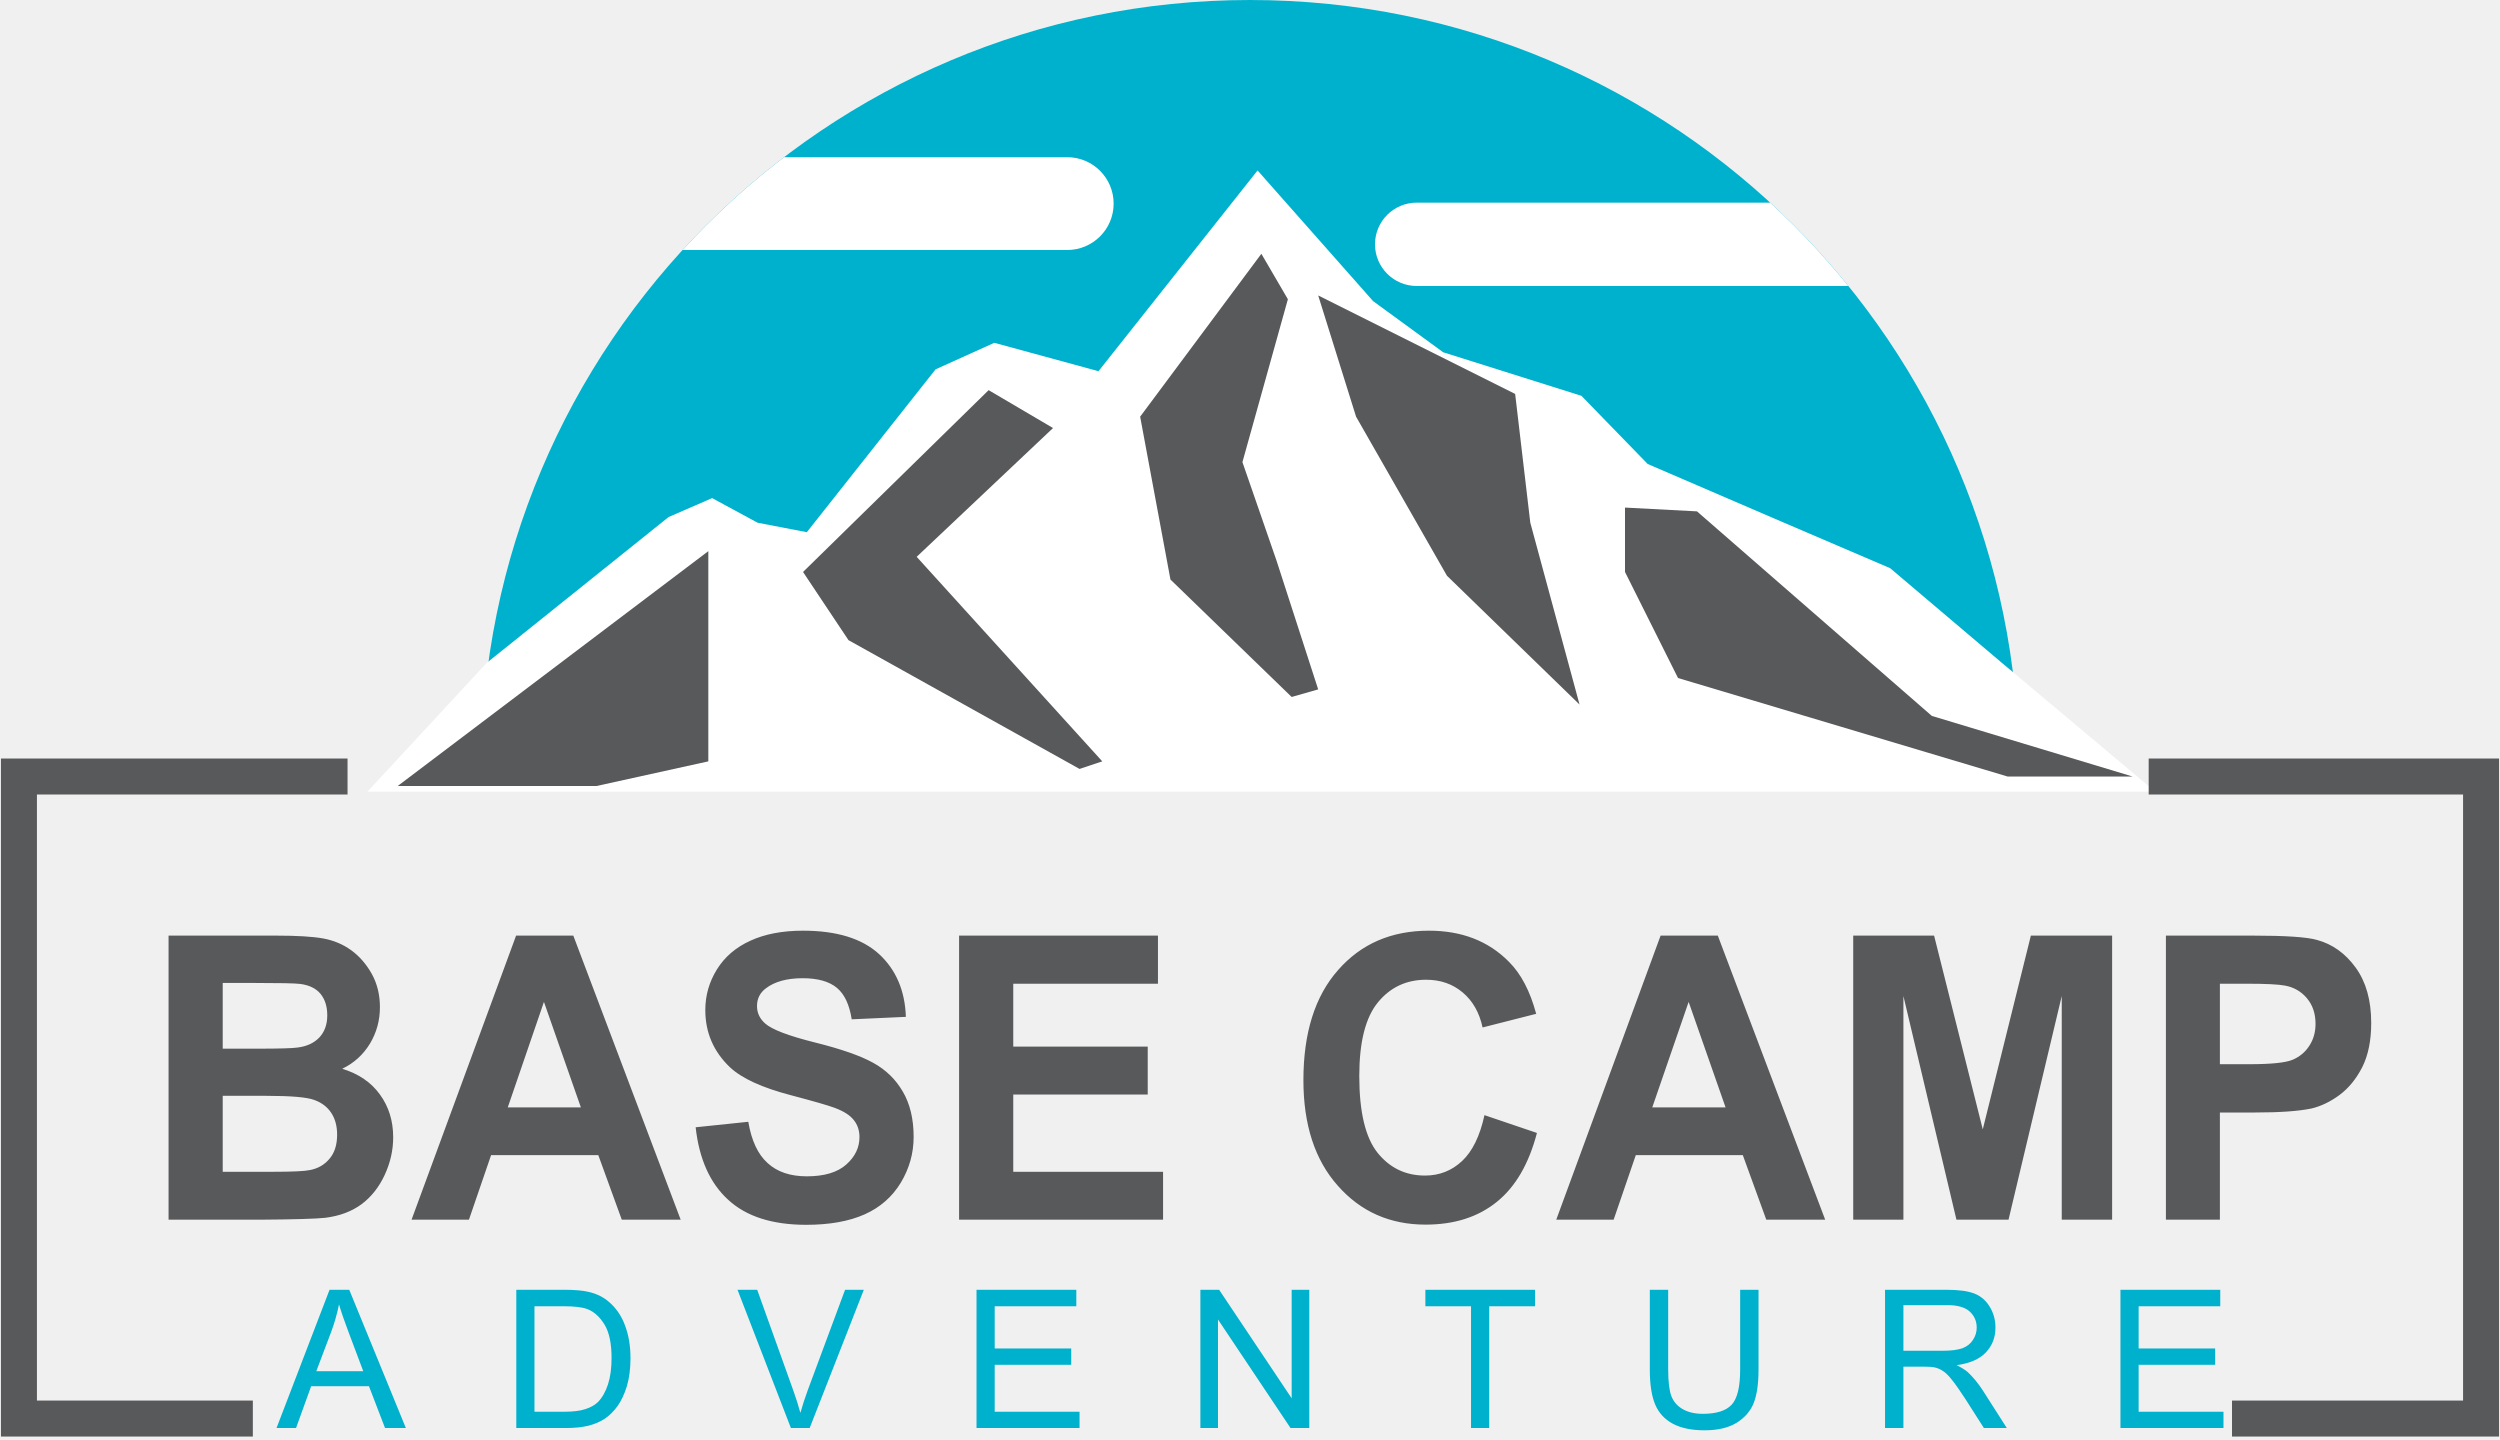
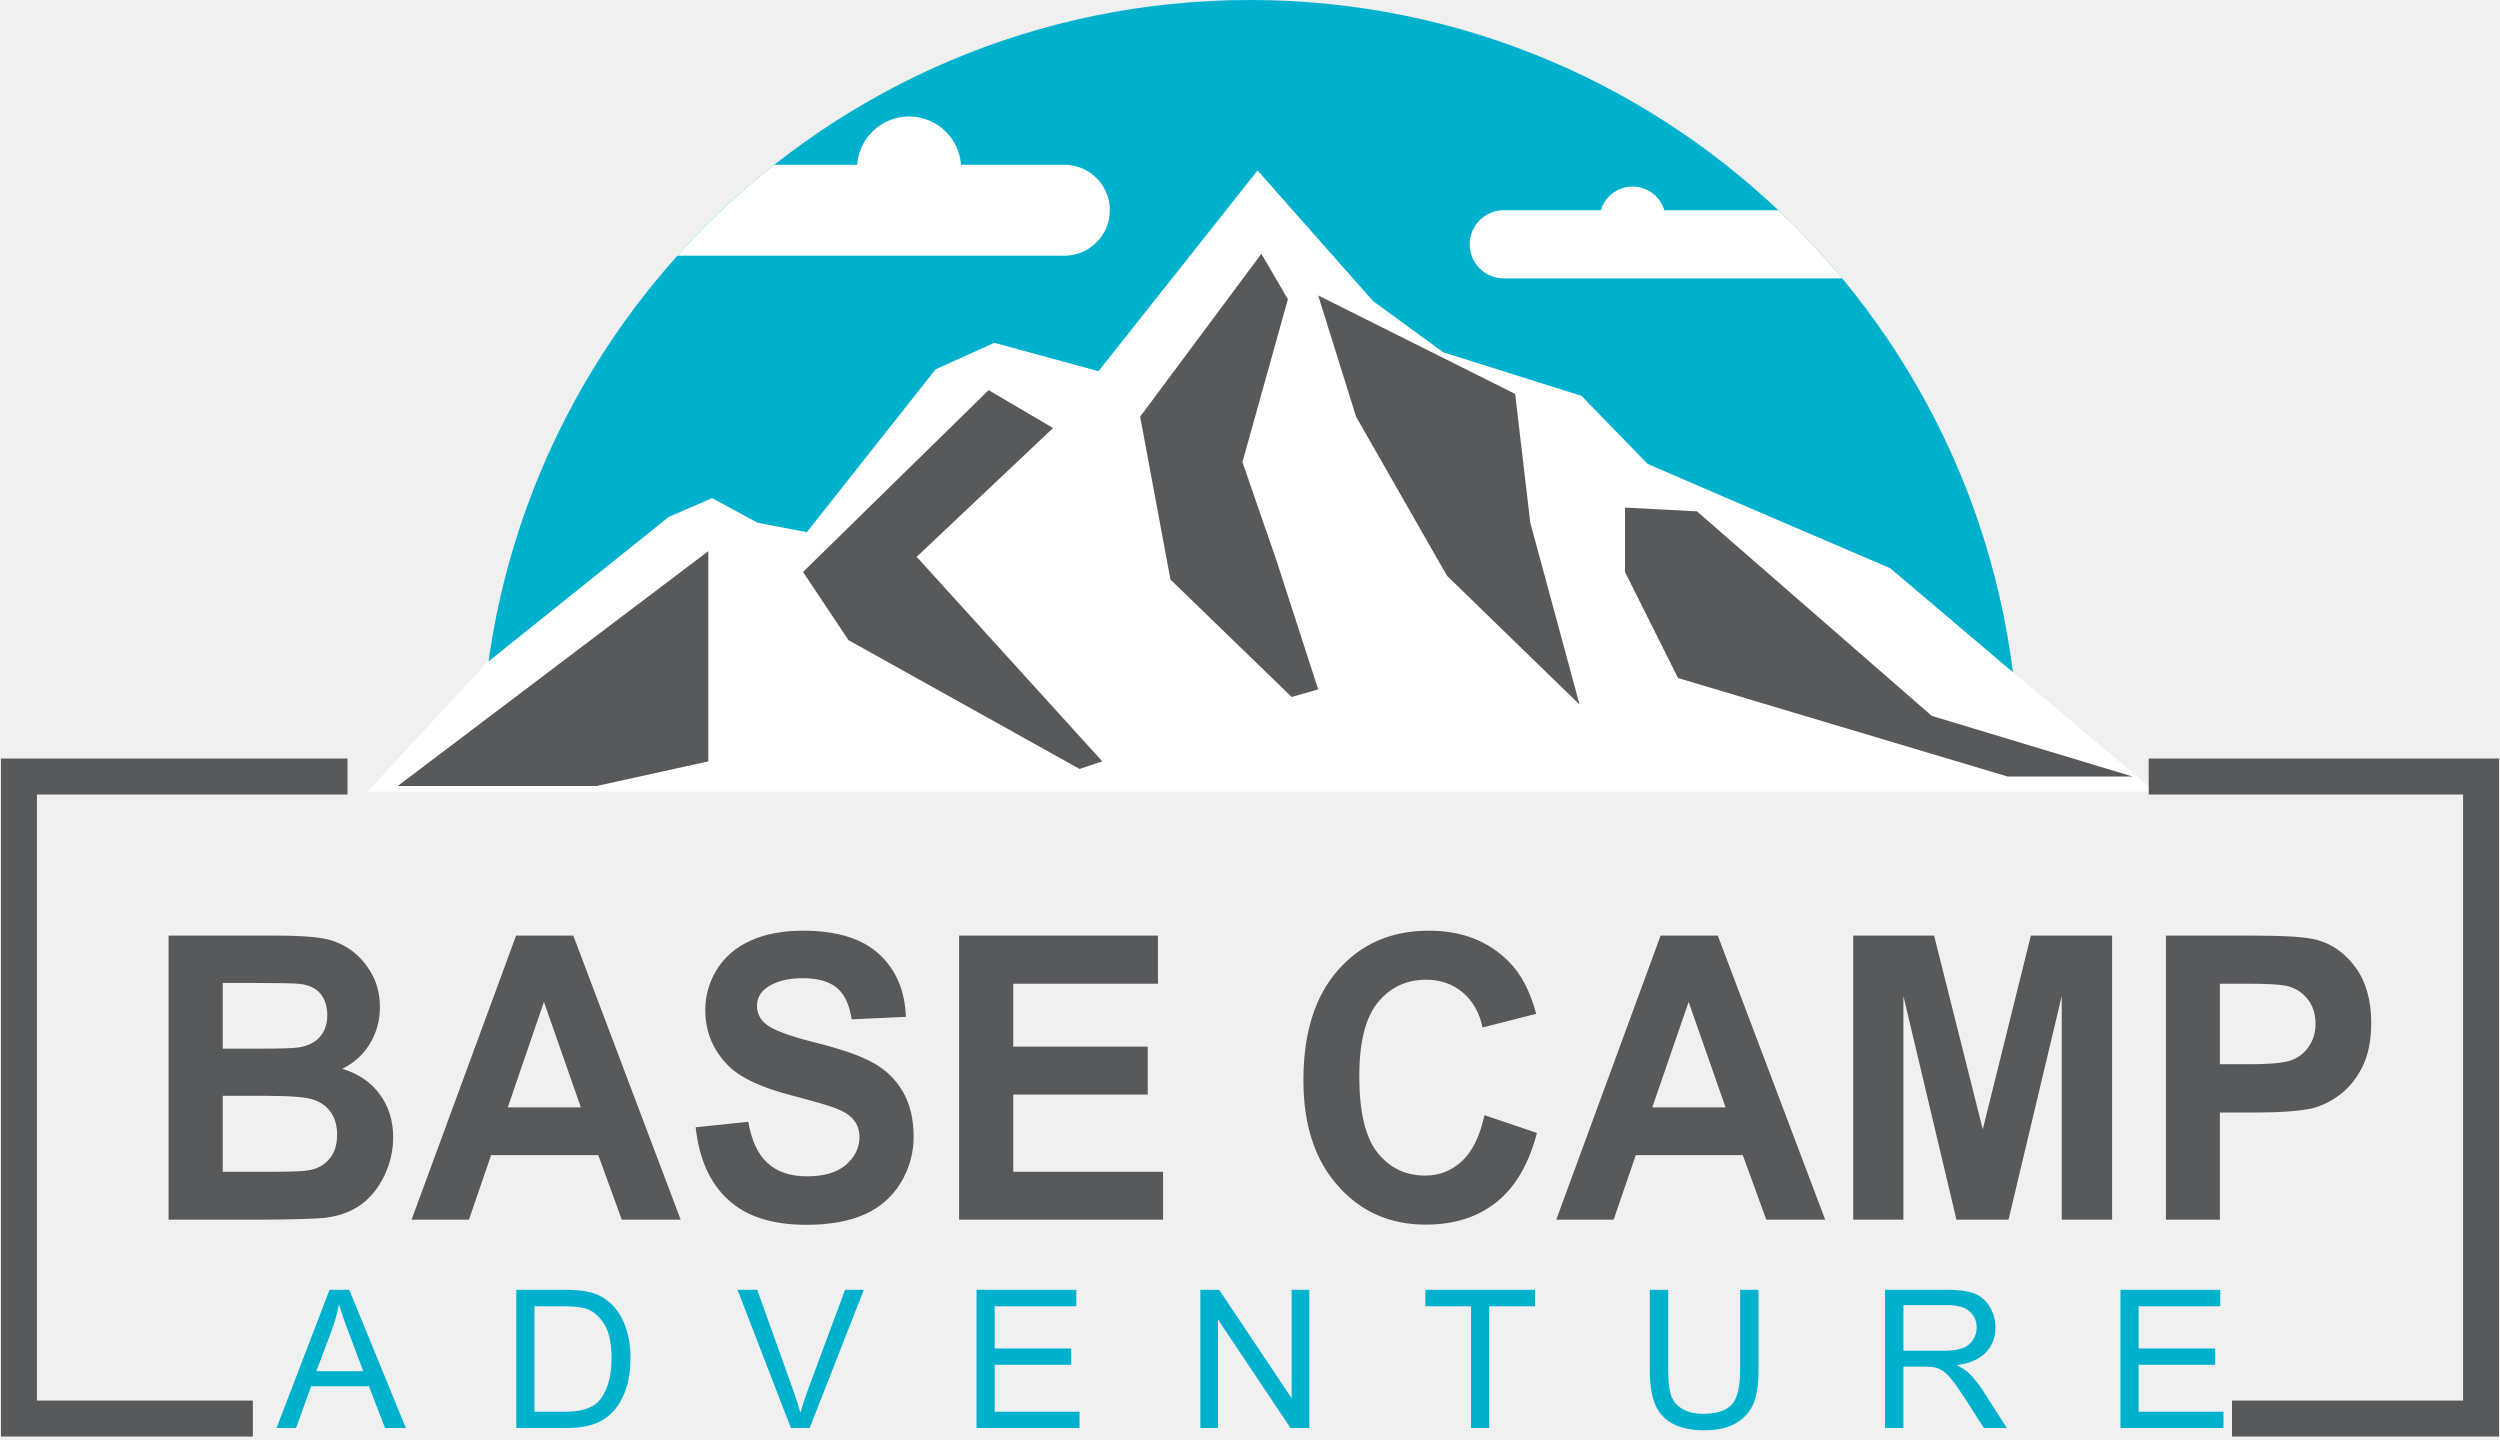
<svg xmlns="http://www.w3.org/2000/svg" viewBox="0 0 132 76" width="1320" height="760">
  <defs>
    <clipPath id="disc">
      <circle cx="66" cy="40.6" r="40.6" />
    </clipPath>
    <clipPath id="sky">
      <rect x="0" y="-1" width="132" height="42" />
    </clipPath>
  </defs>
  <g clip-path="url(#sky)">
    <circle class="sun" cx="66" cy="40.6" r="40.6" fill="#00b1cd" />
    <g class="cloud" fill="#ffffff" clip-path="url(#disc)">
-       <rect x="20" y="8.3" width="38.8" height="4.9" rx="2.45" />
-       <rect x="72.6" y="10.7" width="40" height="4.4" rx="2.2" />
+       <rect x="20" y="8.7" width="38.6" height="4.8" rx="2.4" />
+       <circle cx="48" cy="8.9" r="2.75" />
+       <rect x="77.6" y="11.1" width="36" height="3.6" rx="1.8" />
+       <circle cx="86.2" cy="11.6" r="1.75" />
    </g>
  </g>
  <path class="snow" fill="#ffffff" d="M19.4 41.8 25.7 35 35.3 27.3 37.6 26.3 40 27.6 42.6 28.1 49.4 19.5 52.5 18.1 58 19.6 66.4 9 72.5 15.9 76.2 18.6 83.5 20.9 87 24.5 93.5 27.3 99.8 30 105.7 35 113.8 41.8Z" />
  <g class="rock" fill="#58595b">
    <path d="M37.4 29.1 21 41.5 31.5 41.5 37.4 40.2Z" />
    <path d="M52.2 20.6 55.6 22.6 48.4 29.4 58.2 40.2 57 40.6 44.8 33.8 42.4 30.2Z" />
    <path d="M66.6 13.4 68 15.8 65.6 24.4 67.4 29.6 69.6 36.4 68.2 36.8 61.8 30.6 60.2 22Z" />
    <path d="M69.6 15.6 80 20.8 80.8 27.6 83.4 37.2 76.4 30.4 71.6 22Z" />
    <path d="M85.8 26.8 89.6 27 102 37.8 112.6 41 106 41 88.6 35.8 85.8 30.2Z" />
  </g>
  <g class="frame" fill="none" stroke="#58595b" stroke-width="1.9" stroke-linecap="square">
    <path d="M17.4 41H1v33.9h11.4" />
    <path d="M114.4 41H131v33.9h-12.2" />
  </g>
  <path class="name" fill="#58595b" d="M8.9 49.4H14.56Q16.24 49.4 17.06 49.55Q17.89 49.7 18.54 50.17Q19.19 50.64 19.63 51.42Q20.06 52.2 20.06 53.18Q20.06 54.23 19.53 55.11Q18.99 55.99 18.07 56.43Q19.37 56.83 20.06 57.79Q20.76 58.75 20.76 60.05Q20.76 61.07 20.31 62.04Q19.86 63.01 19.08 63.59Q18.3 64.16 17.17 64.3Q16.45 64.38 13.72 64.4H8.9ZM11.76 51.9V55.37H13.63Q15.3 55.37 15.71 55.31Q16.44 55.22 16.86 54.78Q17.28 54.33 17.28 53.61Q17.28 52.91 16.92 52.47Q16.56 52.04 15.84 51.95Q15.42 51.9 13.4 51.9ZM11.76 57.86V61.87H14.4Q15.95 61.87 16.36 61.78Q17 61.66 17.4 61.18Q17.8 60.71 17.8 59.91Q17.8 59.23 17.49 58.76Q17.18 58.29 16.6 58.08Q16.02 57.86 14.07 57.86ZM35.94 64.4H32.83L31.59 60.99H25.93L24.76 64.4H21.73L27.25 49.4H30.27ZM30.67 58.47 28.72 52.9 26.81 58.47ZM36.73 59.52 39.51 59.23Q39.76 60.72 40.53 61.41Q41.29 62.11 42.6 62.11Q43.98 62.11 44.68 61.49Q45.38 60.87 45.38 60.04Q45.38 59.51 45.08 59.14Q44.79 58.76 44.06 58.49Q43.55 58.3 41.77 57.83Q39.47 57.23 38.54 56.35Q37.24 55.11 37.24 53.33Q37.24 52.18 37.85 51.19Q38.47 50.19 39.62 49.67Q40.77 49.14 42.4 49.14Q45.07 49.14 46.42 50.38Q47.76 51.62 47.83 53.69L44.97 53.82Q44.79 52.66 44.19 52.16Q43.58 51.65 42.38 51.65Q41.13 51.65 40.43 52.19Q39.97 52.54 39.97 53.12Q39.97 53.66 40.4 54.04Q40.94 54.52 43.02 55.04Q45.11 55.56 46.11 56.12Q47.11 56.67 47.67 57.64Q48.24 58.61 48.24 60.03Q48.24 61.32 47.56 62.45Q46.88 63.57 45.65 64.12Q44.41 64.67 42.57 64.67Q39.88 64.67 38.45 63.35Q37.01 62.04 36.73 59.52ZM50.64 64.4V49.4H61.14V51.94H53.5V55.26H60.6V57.79H53.5V61.87H61.41V64.4ZM78.38 58.88 81.15 59.82Q80.51 62.27 79.03 63.46Q77.55 64.66 75.27 64.66Q72.45 64.66 70.64 62.61Q68.82 60.57 68.82 57.03Q68.82 53.29 70.65 51.22Q72.47 49.14 75.45 49.14Q78.04 49.14 79.66 50.77Q80.63 51.73 81.11 53.53L78.28 54.25Q78.03 53.08 77.24 52.41Q76.44 51.73 75.3 51.73Q73.73 51.73 72.75 52.93Q71.77 54.13 71.77 56.81Q71.77 59.65 72.73 60.86Q73.7 62.07 75.24 62.07Q76.38 62.07 77.2 61.3Q78.02 60.53 78.38 58.88ZM96.37 64.4H93.26L92.02 60.99H86.37L85.2 64.4H82.17L87.68 49.4H90.7ZM91.11 58.47 89.16 52.9 87.24 58.47ZM97.85 64.4V49.4H102.12L104.69 59.63L107.23 49.4H111.52V64.4H108.86V52.59L106.05 64.4H103.3L100.5 52.59V64.4ZM114.36 64.4V49.4H118.94Q121.55 49.4 122.34 49.63Q123.56 49.96 124.38 51.09Q125.2 52.22 125.2 54.01Q125.2 55.4 124.73 56.34Q124.25 57.28 123.52 57.82Q122.8 58.35 122.04 58.53Q121.02 58.74 119.08 58.74H117.21V64.4ZM117.21 51.94V56.19H118.78Q120.47 56.19 121.04 55.96Q121.61 55.72 121.93 55.22Q122.26 54.72 122.26 54.06Q122.26 53.24 121.8 52.7Q121.35 52.17 120.65 52.04Q120.14 51.94 118.6 51.94Z" />
  <path class="tag" fill="#00b1cd" d="M14.6 75.4 17.4 68.1H18.44L21.43 75.4H20.33L19.48 73.19H16.43L15.63 75.4ZM16.7 72.4H19.18L18.42 70.38Q18.07 69.46 17.9 68.87Q17.76 69.57 17.51 70.26ZM27.26 75.4V68.1H29.77Q30.62 68.1 31.07 68.21Q31.7 68.35 32.14 68.73Q32.72 69.22 33 69.98Q33.29 70.74 33.29 71.71Q33.29 72.54 33.1 73.19Q32.9 73.83 32.6 74.25Q32.29 74.67 31.93 74.91Q31.57 75.15 31.06 75.28Q30.55 75.4 29.89 75.4ZM28.22 74.54H29.78Q30.5 74.54 30.91 74.4Q31.32 74.27 31.57 74.03Q31.91 73.68 32.1 73.1Q32.29 72.52 32.29 71.7Q32.29 70.55 31.92 69.94Q31.54 69.32 31.01 69.12Q30.62 68.97 29.76 68.97H28.22ZM41.76 75.4 38.94 68.1H39.98L41.88 73.4Q42.11 74.04 42.26 74.6Q42.43 74 42.65 73.4L44.62 68.1H45.61L42.75 75.4ZM51.56 75.4V68.1H56.83V68.97H52.52V71.2H56.56V72.06H52.52V74.54H57V75.4ZM63.38 75.4V68.1H64.37L68.2 73.83V68.1H69.13V75.4H68.14L64.31 69.67V75.4ZM77.67 75.4V68.97H75.26V68.1H81.05V68.97H78.63V75.4ZM91.88 68.1H92.85V72.32Q92.85 73.42 92.6 74.07Q92.35 74.71 91.7 75.12Q91.05 75.52 90 75.52Q88.97 75.52 88.32 75.17Q87.67 74.82 87.39 74.15Q87.11 73.48 87.11 72.32V68.1H88.08V72.31Q88.08 73.27 88.25 73.72Q88.43 74.17 88.86 74.41Q89.29 74.65 89.91 74.65Q90.98 74.65 91.43 74.17Q91.88 73.69 91.88 72.31ZM99.53 75.4V68.1H102.77Q103.74 68.1 104.25 68.3Q104.76 68.5 105.06 69Q105.36 69.49 105.36 70.1Q105.36 70.87 104.86 71.4Q104.36 71.94 103.31 72.08Q103.69 72.27 103.89 72.44Q104.31 72.83 104.69 73.41L105.96 75.4H104.75L103.78 73.88Q103.36 73.23 103.08 72.88Q102.81 72.53 102.59 72.39Q102.38 72.25 102.15 72.2Q101.99 72.16 101.62 72.16H100.5V75.4ZM100.5 71.32H102.57Q103.23 71.32 103.61 71.19Q103.98 71.05 104.17 70.75Q104.37 70.45 104.37 70.1Q104.37 69.58 103.99 69.24Q103.62 68.91 102.81 68.91H100.5ZM111.96 75.4V68.1H117.23V68.97H112.92V71.2H116.96V72.06H112.92V74.54H117.4V75.4Z" />
</svg>
